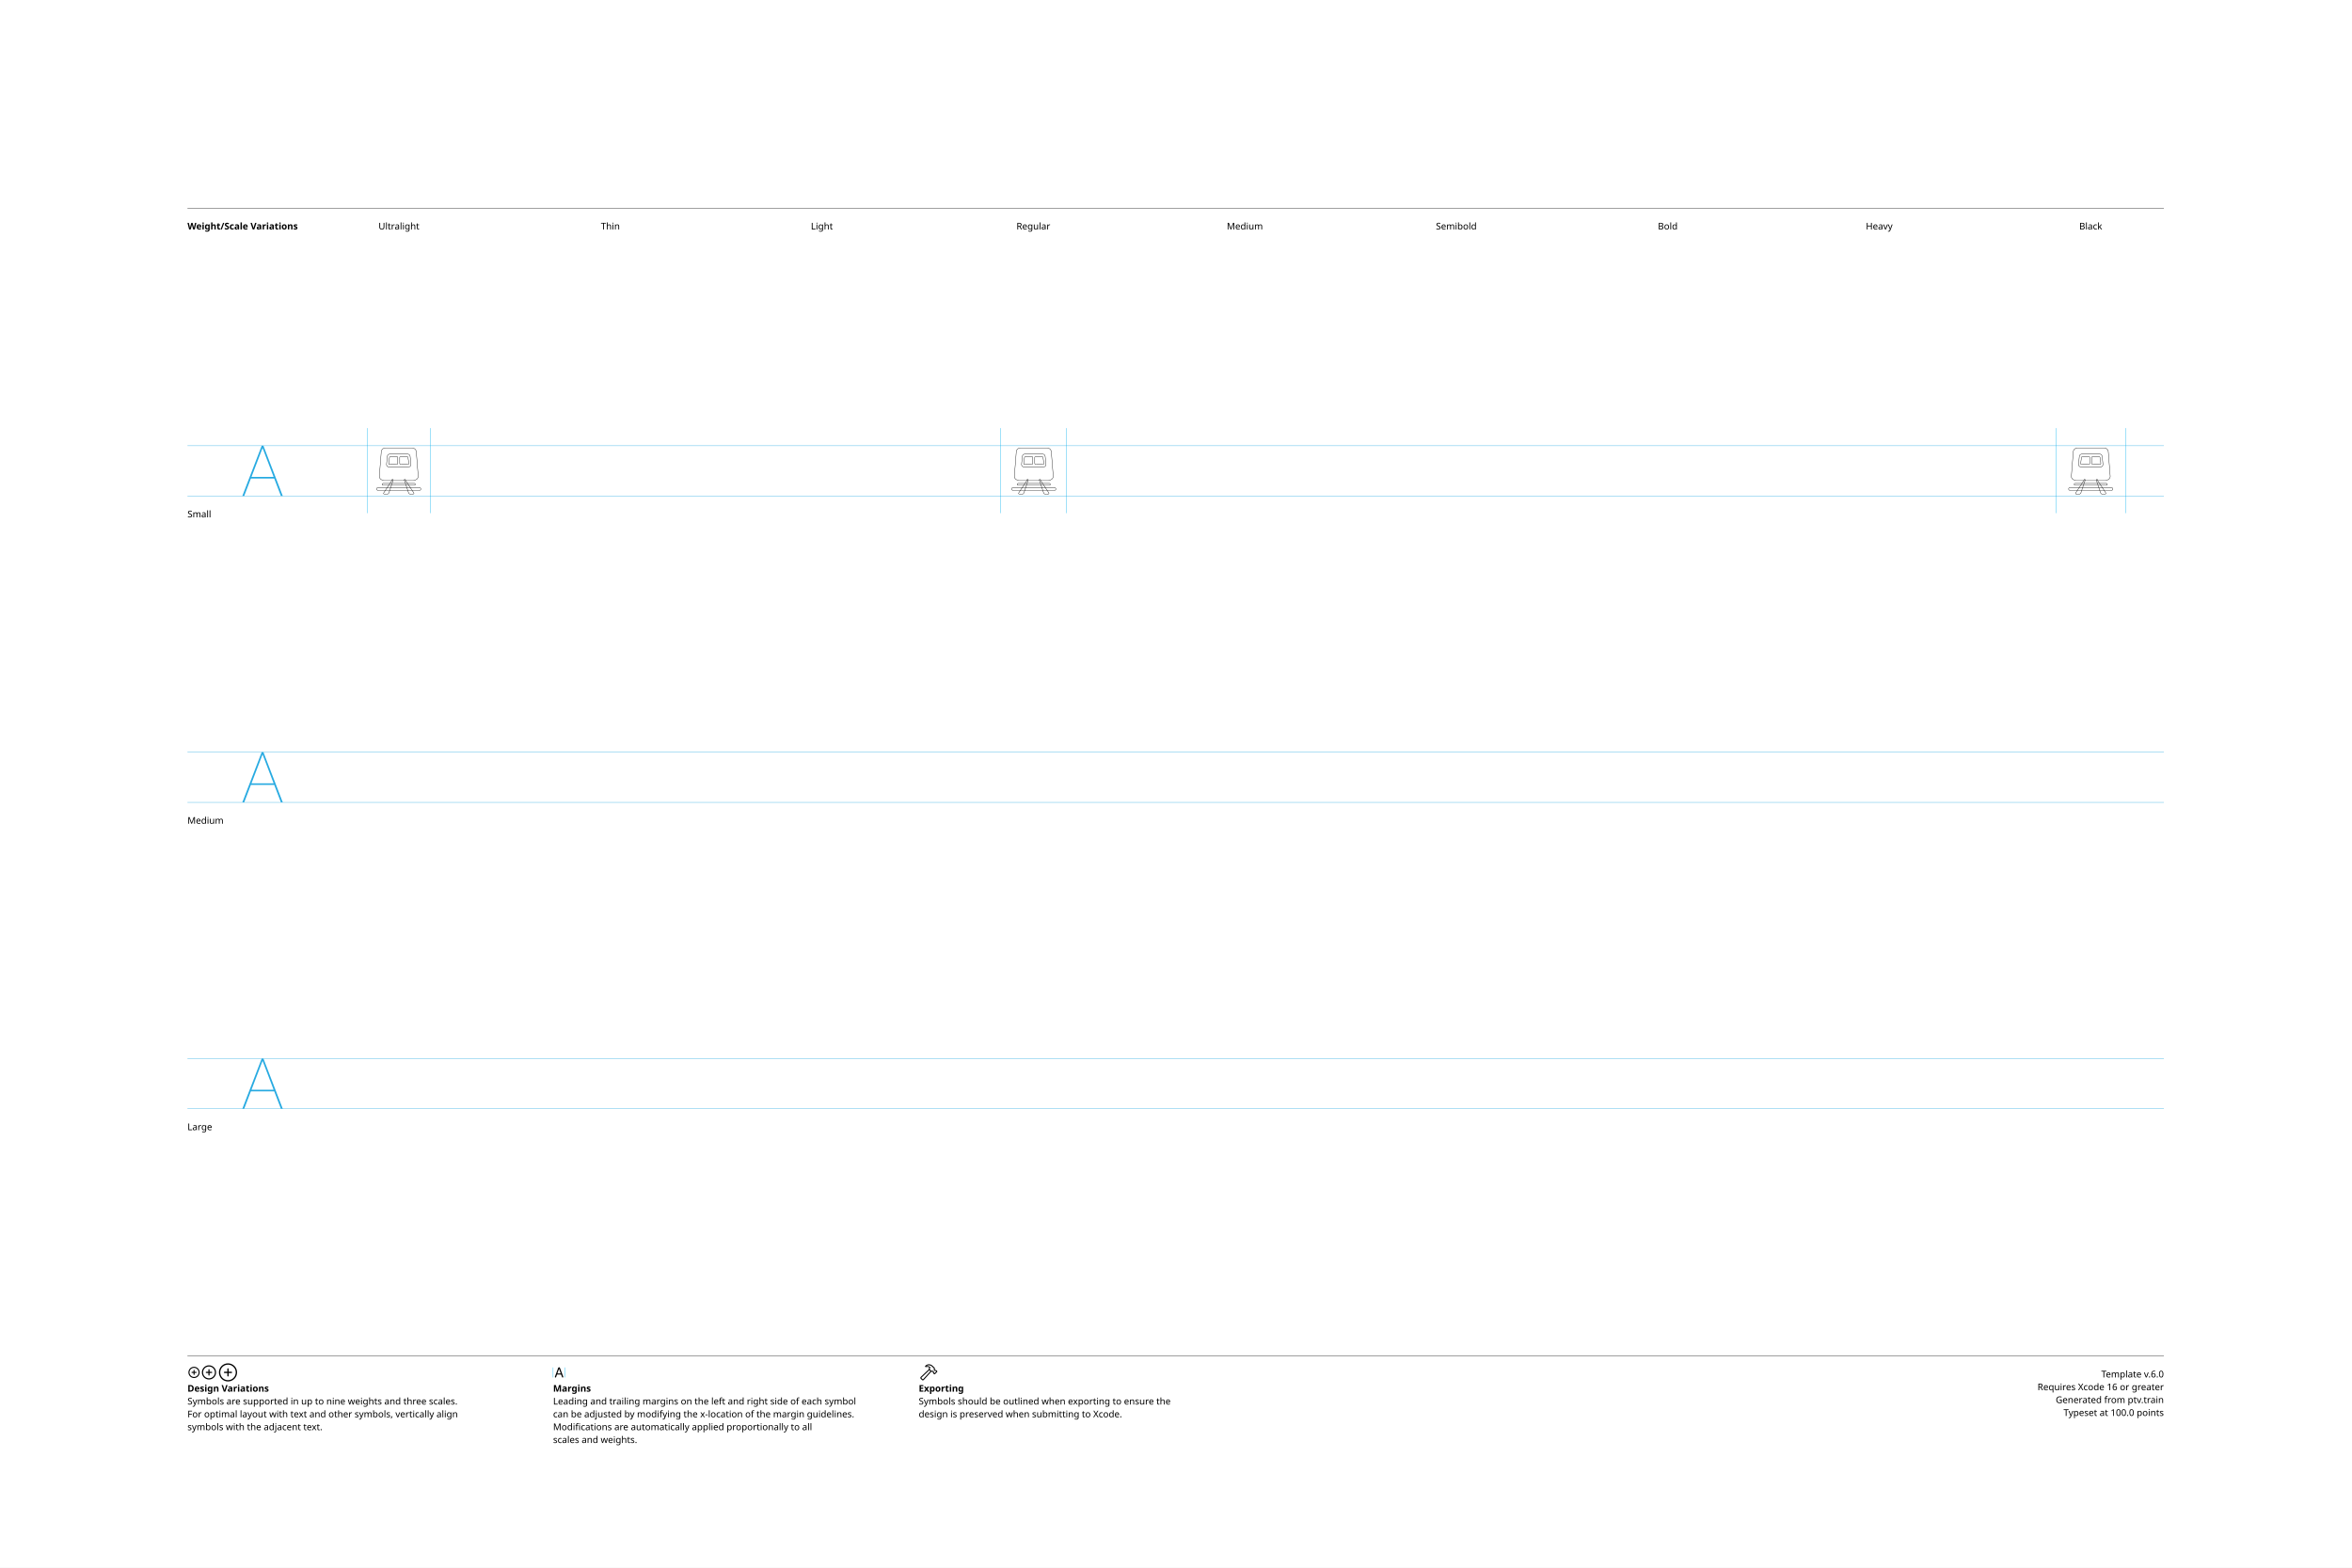
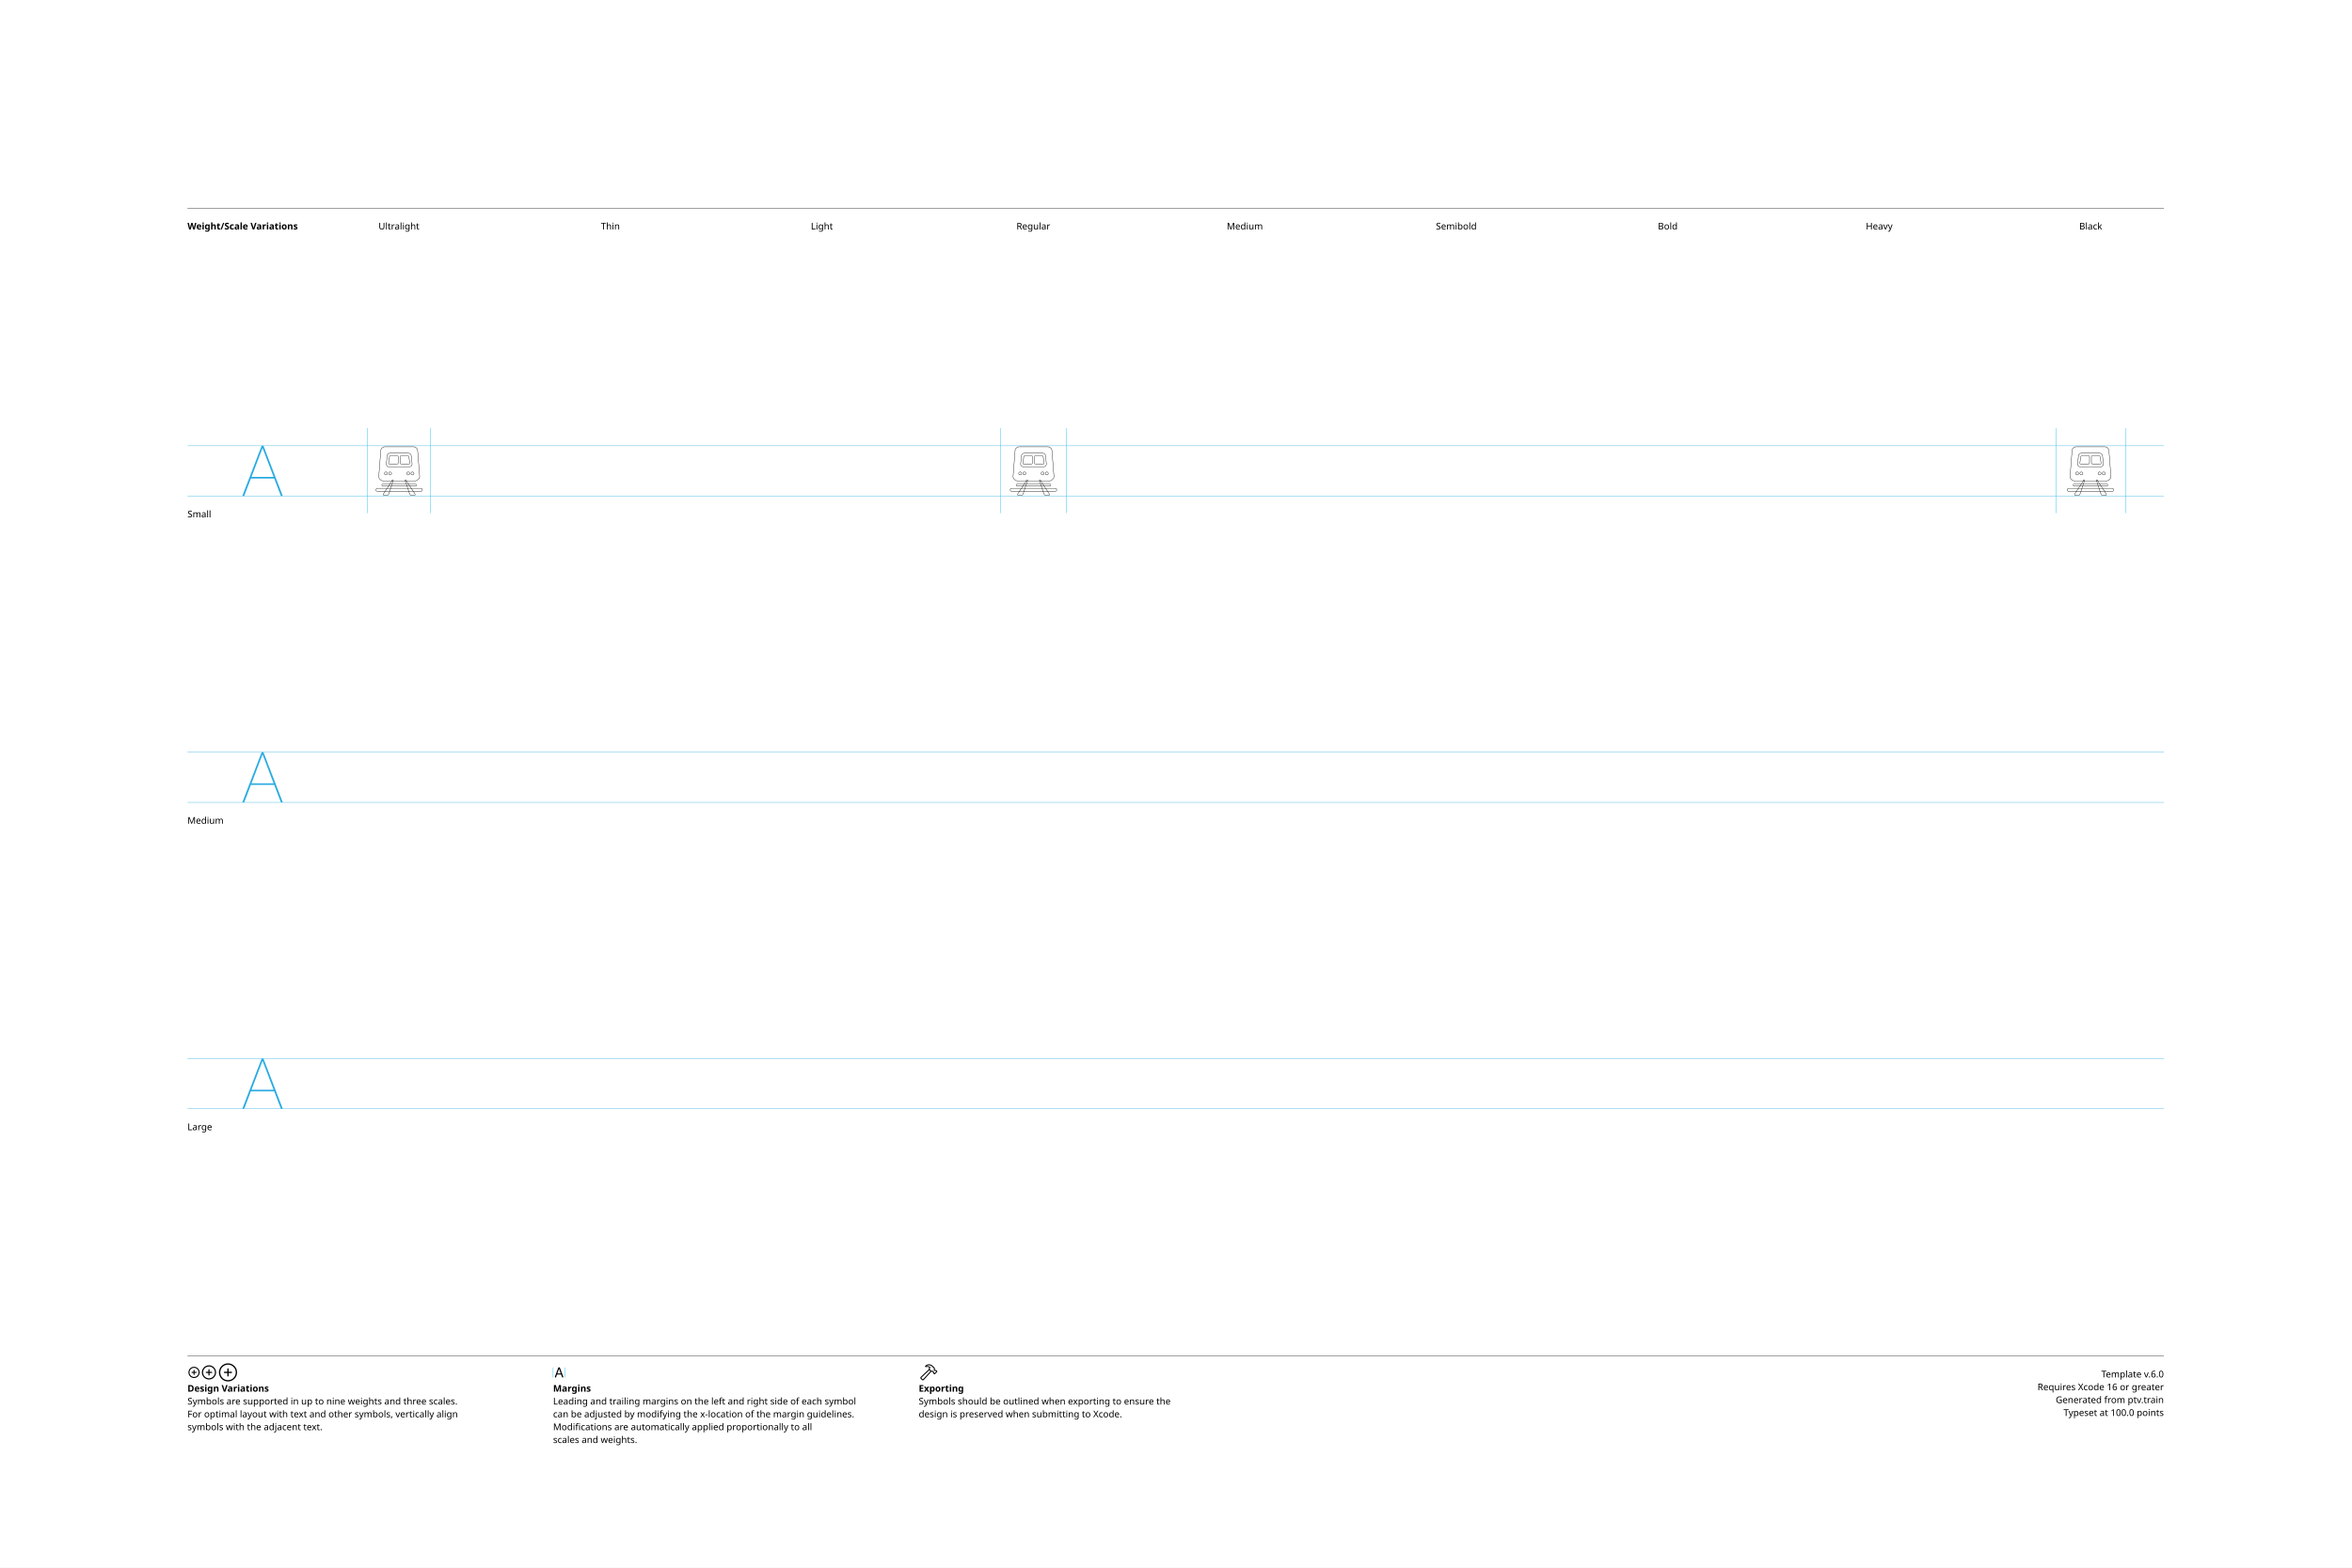
<svg xmlns="http://www.w3.org/2000/svg" version="1.1" viewBox="0 0 3300 2200">
-   <style>.monochrome-2 {-sfsymbols-motion-group:3;-sfsymbols-layer-tags:-3b391d3f0b258e59}
- .monochrome-3 {opacity:0.0;-sfsymbols-clear-behind:true;-sfsymbols-motion-group:2;-sfsymbols-layer-tags:-3b391d3f0b258e59}
- .monochrome-4 {opacity:0.0;-sfsymbols-clear-behind:true;-sfsymbols-motion-group:1;-sfsymbols-layer-tags:-3b391d3f0b258e59}
- .monochrome-5 {-sfsymbols-motion-group:0;-sfsymbols-layer-tags:-3b391d3f0b258e59}
+   <style>.monochrome-0 {-sfsymbols-motion-group:5;-sfsymbols-layer-tags:64f743e109249b98}
+ .monochrome-1 {-sfsymbols-motion-group:4;-sfsymbols-layer-tags:64f743e109249b98}
+ .monochrome-2 {-sfsymbols-motion-group:3;-sfsymbols-layer-tags:64f743e109249b98}
+ .monochrome-3 {opacity:0.0;-sfsymbols-clear-behind:true;-sfsymbols-motion-group:2;-sfsymbols-layer-tags:64f743e109249b98}
+ .monochrome-4 {opacity:0.0;-sfsymbols-clear-behind:true;-sfsymbols-motion-group:1;-sfsymbols-layer-tags:64f743e109249b98}
+ .monochrome-5 {-sfsymbols-motion-group:0;-sfsymbols-layer-tags:64f743e109249b98}

- .multicolor-2:custom {fill:#0172CE;-sfsymbols-clear-behind:true;-sfsymbols-motion-group:3;-sfsymbols-layer-tags:-3b391d3f0b258e59}
- .multicolor-3:systemYellowColor {-sfsymbols-motion-group:2;-sfsymbols-layer-tags:-3b391d3f0b258e59}
- .multicolor-4:tintColor {opacity:0.0;-sfsymbols-clear-behind:true;-sfsymbols-motion-group:1;-sfsymbols-layer-tags:-3b391d3f0b258e59}
- .multicolor-5:custom {fill:#C9FFF8;-sfsymbols-motion-group:0;-sfsymbols-layer-tags:-3b391d3f0b258e59}
+ .multicolor-0:systemBrownColor {-sfsymbols-clear-behind:true;-sfsymbols-motion-group:5;-sfsymbols-layer-tags:64f743e109249b98}
+ .multicolor-1:systemGrayColor {-sfsymbols-clear-behind:true;-sfsymbols-motion-group:4;-sfsymbols-layer-tags:64f743e109249b98}
+ .multicolor-2:custom {fill:#0172CE;-sfsymbols-clear-behind:true;-sfsymbols-motion-group:3;-sfsymbols-layer-tags:64f743e109249b98}
+ .multicolor-3:systemYellowColor {-sfsymbols-motion-group:2;-sfsymbols-layer-tags:64f743e109249b98}
+ .multicolor-4:tintColor {opacity:0.0;-sfsymbols-clear-behind:true;-sfsymbols-motion-group:1;-sfsymbols-layer-tags:64f743e109249b98}
+ .multicolor-5:systemMintColor {-sfsymbols-motion-group:0;-sfsymbols-layer-tags:64f743e109249b98}

- .hierarchical-2:secondary {-sfsymbols-clear-behind:true;-sfsymbols-motion-group:3;-sfsymbols-layer-tags:-3b391d3f0b258e59}
- .hierarchical-3:primary {-sfsymbols-motion-group:2;-sfsymbols-layer-tags:-3b391d3f0b258e59}
- .hierarchical-4:primary {opacity:0.0;-sfsymbols-clear-behind:true;-sfsymbols-motion-group:1;-sfsymbols-layer-tags:-3b391d3f0b258e59}
- .hierarchical-5:primary {-sfsymbols-motion-group:0;-sfsymbols-layer-tags:-3b391d3f0b258e59}
+ .hierarchical-0:tertiary {-sfsymbols-clear-behind:true;-sfsymbols-motion-group:5;-sfsymbols-layer-tags:64f743e109249b98}
+ .hierarchical-1:secondary {-sfsymbols-clear-behind:true;-sfsymbols-motion-group:4;-sfsymbols-layer-tags:64f743e109249b98}
+ .hierarchical-2:tertiary {-sfsymbols-clear-behind:true;-sfsymbols-motion-group:3;-sfsymbols-layer-tags:64f743e109249b98}
+ .hierarchical-3:primary {-sfsymbols-motion-group:2;-sfsymbols-layer-tags:64f743e109249b98}
+ .hierarchical-4:tertiary {-sfsymbols-motion-group:1;-sfsymbols-layer-tags:64f743e109249b98}
+ .hierarchical-5:primary {-sfsymbols-motion-group:0;-sfsymbols-layer-tags:64f743e109249b98}

.SFSymbolsPreviewWireframe {fill:none;opacity:1.0;stroke:black;stroke-width:0.5}
</style>
  <g id="Notes">
    <rect height="2200" id="artboard" style="fill:white;opacity:1" width="3300" x="0" y="0" />
    <line style="fill:none;stroke:black;opacity:1;stroke-width:0.5;" x1="263" x2="3036" y1="292" y2="292" />
    <text style="stroke:none;fill:black;font-family:sans-serif;font-size:13;font-weight:bold;" transform="matrix(1 0 0 1 263 322)">Weight/Scale Variations</text>
    <text style="stroke:none;fill:black;font-family:sans-serif;font-size:13;text-anchor:middle;" transform="matrix(1 0 0 1 559.711 322)">Ultralight</text>
    <text style="stroke:none;fill:black;font-family:sans-serif;font-size:13;text-anchor:middle;" transform="matrix(1 0 0 1 856.422 322)">Thin</text>
    <text style="stroke:none;fill:black;font-family:sans-serif;font-size:13;text-anchor:middle;" transform="matrix(1 0 0 1 1153.13 322)">Light</text>
    <text style="stroke:none;fill:black;font-family:sans-serif;font-size:13;text-anchor:middle;" transform="matrix(1 0 0 1 1449.84 322)">Regular</text>
    <text style="stroke:none;fill:black;font-family:sans-serif;font-size:13;text-anchor:middle;" transform="matrix(1 0 0 1 1746.56 322)">Medium</text>
    <text style="stroke:none;fill:black;font-family:sans-serif;font-size:13;text-anchor:middle;" transform="matrix(1 0 0 1 2043.27 322)">Semibold</text>
    <text style="stroke:none;fill:black;font-family:sans-serif;font-size:13;text-anchor:middle;" transform="matrix(1 0 0 1 2339.98 322)">Bold</text>
    <text style="stroke:none;fill:black;font-family:sans-serif;font-size:13;text-anchor:middle;" transform="matrix(1 0 0 1 2636.69 322)">Heavy</text>
    <text style="stroke:none;fill:black;font-family:sans-serif;font-size:13;text-anchor:middle;" transform="matrix(1 0 0 1 2933.4 322)">Black</text>
    <line style="fill:none;stroke:black;opacity:1;stroke-width:0.5;" x1="263" x2="3036" y1="1903" y2="1903" />
    <g transform="matrix(0.2 0 0 0.2 263 1933)">
      <path d="m46.24 4.15c21.777 0 39.453-17.627 39.453-39.404s-17.676-39.404-39.453-39.404c-21.729 0-39.404 17.627-39.404 39.404s17.676 39.404 39.404 39.404Zm0-7.422c-17.676 0-31.934-14.307-31.934-31.982s14.258-31.982 31.934-31.982 31.982 14.307 31.982 31.982-14.307 31.982-31.982 31.982Zm-17.969-31.982c0 2.148 1.514 3.613 3.76 3.613h10.498v10.596c0 2.197 1.465 3.711 3.613 3.711 2.246 0 3.711-1.514 3.711-3.711v-10.596h10.596c2.197 0 3.711-1.465 3.711-3.613 0-2.197-1.514-3.711-3.711-3.711h-10.596v-10.547c0-2.246-1.465-3.76-3.711-3.76-2.148 0-3.613 1.514-3.613 3.76v10.547h-10.498c-2.246 0-3.76 1.514-3.76 3.711Z" />
    </g>
    <g transform="matrix(0.2 0 0 0.2 281.506 1933)">
      <path d="m58.545 14.551c27.49 0 49.805-22.314 49.805-49.805s-22.314-49.805-49.805-49.805-49.805 22.314-49.805 49.805 22.314 49.805 49.805 49.805Zm0-8.301c-22.949 0-41.504-18.555-41.504-41.504s18.555-41.504 41.504-41.504 41.504 18.555 41.504 41.504-18.555 41.504-41.504 41.504Zm-22.656-41.504c0 2.393 1.66 4.004 4.15 4.004h14.355v14.404c0 2.441 1.66 4.15 4.053 4.15 2.441 0 4.15-1.66 4.15-4.15v-14.404h14.404c2.441 0 4.15-1.611 4.15-4.004 0-2.441-1.709-4.15-4.15-4.15h-14.404v-14.355c0-2.49-1.709-4.199-4.15-4.199-2.393 0-4.053 1.709-4.053 4.199v14.355h-14.355c-2.49 0-4.15 1.709-4.15 4.15Z" />
    </g>
    <g transform="matrix(0.2 0 0 0.2 304.924 1933)">
      <path d="m74.853 28.32c35.107 0 63.623-28.467 63.623-63.574s-28.516-63.623-63.623-63.623-63.574 28.516-63.574 63.623 28.467 63.574 63.574 63.574Zm0-9.082c-30.127 0-54.492-24.365-54.492-54.492s24.365-54.492 54.492-54.492 54.492 24.365 54.492 54.492-24.365 54.492-54.492 54.492Zm-28.857-54.492c0 2.588 1.855 4.395 4.59 4.395h19.727v19.775c0 2.686 1.855 4.59 4.443 4.59 2.686 0 4.541-1.855 4.541-4.59v-19.775h19.775c2.686 0 4.59-1.807 4.59-4.395 0-2.734-1.855-4.59-4.59-4.59h-19.775v-19.727c0-2.734-1.855-4.639-4.541-4.639-2.588 0-4.443 1.904-4.443 4.639v19.727h-19.727c-2.734 0-4.59 1.855-4.59 4.59Z" />
    </g>
    <text style="stroke:none;fill:black;font-family:sans-serif;font-size:13;font-weight:bold;" transform="matrix(1 0 0 1 263 1953)">Design Variations</text>
    <text style="stroke:none;fill:black;font-family:sans-serif;font-size:13;" transform="matrix(1 0 0 1 263 1971)">Symbols are supported in up to nine weights and three scales.</text>
    <text style="stroke:none;fill:black;font-family:sans-serif;font-size:13;" transform="matrix(1 0 0 1 263 1989)">For optimal layout with text and other symbols, vertically align</text>
    <text style="stroke:none;fill:black;font-family:sans-serif;font-size:13;" transform="matrix(1 0 0 1 263 2007)">symbols with the adjacent text.</text>
    <line style="fill:none;stroke:#00AEEF;stroke-width:0.5;opacity:1.0;" x1="776" x2="776" y1="1919" y2="1933" />
    <g transform="matrix(0.2 0 0 0.2 776 1933)">
      <path d="m16.553 0.781c2.588 0 3.857-0.977 4.785-3.711l6.299-17.236h28.809l6.299 17.236c0.928 2.734 2.197 3.711 4.736 3.711 2.588 0 4.248-1.562 4.248-4.004 0-0.83-0.146-1.611-0.537-2.637l-22.9-60.986c-1.123-2.979-3.125-4.492-6.25-4.492-3.027 0-5.078 1.465-6.152 4.443l-22.9 61.084c-0.391 1.025-0.537 1.807-0.537 2.637 0 2.441 1.562 3.955 4.102 3.955Zm13.477-28.369 11.865-32.861h0.244l11.865 32.861Z" />
    </g>
    <line style="fill:none;stroke:#00AEEF;stroke-width:0.5;opacity:1.0;" x1="792.836" x2="792.836" y1="1919" y2="1933" />
    <text style="stroke:none;fill:black;font-family:sans-serif;font-size:13;font-weight:bold;" transform="matrix(1 0 0 1 776 1953)">Margins</text>
    <text style="stroke:none;fill:black;font-family:sans-serif;font-size:13;" transform="matrix(1 0 0 1 776 1971)">Leading and trailing margins on the left and right side of each symbol</text>
    <text style="stroke:none;fill:black;font-family:sans-serif;font-size:13;" transform="matrix(1 0 0 1 776 1989)">can be adjusted by modifying the x-location of the margin guidelines.</text>
    <text style="stroke:none;fill:black;font-family:sans-serif;font-size:13;" transform="matrix(1 0 0 1 776 2007)">Modifications are automatically applied proportionally to all</text>
    <text style="stroke:none;fill:black;font-family:sans-serif;font-size:13;" transform="matrix(1 0 0 1 776 2025)">scales and weights.</text>
    <g transform="matrix(0.2 0 0 0.2 1289 1933)">
      <path d="m14.209 9.326 8.496 8.545c4.297 4.346 9.229 4.053 13.867-1.074l53.467-58.935-4.834-4.883-53.076 58.398c-1.758 2.002-3.418 2.49-5.762 0.146l-5.859-5.811c-2.344-2.295-1.807-4.004 0.195-5.811l57.373-54.004-4.883-4.834-57.959 54.443c-4.932 4.59-5.322 9.473-1.025 13.818Zm32.08-90.967c-2.1 2.051-2.246 4.932-1.074 6.885 1.172 1.807 3.467 2.979 6.689 2.148 7.324-1.709 14.941-2.002 22.07 2.686l-2.93 7.275c-1.709 4.15-0.83 7.08 1.855 9.814l11.475 11.572c2.441 2.441 4.492 2.539 7.324 2.051l5.322-0.977 3.32 3.369-0.195 2.783c-0.195 2.49 0.439 4.395 2.881 6.787l3.809 3.711c2.393 2.393 5.469 2.539 7.812 0.195l14.551-14.6c2.344-2.344 2.246-5.322-0.146-7.715l-3.857-3.809c-2.393-2.393-4.248-3.174-6.641-2.979l-2.881 0.244-3.223-3.174 1.221-5.615c0.635-2.832-0.146-5.029-3.076-7.959l-10.986-10.938c-16.699-16.602-38.867-16.211-53.32-1.758Zm7.471 1.855c12.158-8.887 28.613-7.373 39.746 3.76l12.158 12.06c1.172 1.172 1.367 2.1 1.025 3.809l-1.611 7.422 7.52 7.422 4.932-0.293c1.27-0.049 1.66 0.049 2.637 1.025l2.881 2.881-12.207 12.207-2.881-2.881c-0.977-0.977-1.123-1.367-1.074-2.686l0.342-4.883-7.471-7.422-7.617 1.27c-1.611 0.342-2.344 0.195-3.564-0.977l-10.01-10.01c-1.27-1.172-1.416-2.002-0.635-3.857l4.395-10.449c-7.812-7.275-17.969-10.4-28.125-7.422-0.781 0.195-1.074-0.439-0.439-0.977Z" />
    </g>
    <text style="stroke:none;fill:black;font-family:sans-serif;font-size:13;font-weight:bold;" transform="matrix(1 0 0 1 1289 1953)">Exporting</text>
    <text style="stroke:none;fill:black;font-family:sans-serif;font-size:13;" transform="matrix(1 0 0 1 1289 1971)">Symbols should be outlined when exporting to ensure the</text>
    <text style="stroke:none;fill:black;font-family:sans-serif;font-size:13;" transform="matrix(1 0 0 1 1289 1989)">design is preserved when submitting to Xcode.</text>
    <text id="template-version" style="stroke:none;fill:black;font-family:sans-serif;font-size:13;text-anchor:end;" transform="matrix(1 0 0 1 3036 1933)">Template v.6.0</text>
    <text style="stroke:none;fill:black;font-family:sans-serif;font-size:13;text-anchor:end;" transform="matrix(1 0 0 1 3036 1951)">Requires Xcode 16 or greater</text>
    <text id="descriptive-name" style="stroke:none;fill:black;font-family:sans-serif;font-size:13;text-anchor:end;" transform="matrix(1 0 0 1 3036 1969)">Generated from ptv.train</text>
    <text style="stroke:none;fill:black;font-family:sans-serif;font-size:13;text-anchor:end;" transform="matrix(1 0 0 1 3036 1987)">Typeset at 100.0 points</text>
    <text style="stroke:none;fill:black;font-family:sans-serif;font-size:13;" transform="matrix(1 0 0 1 263 726)">Small</text>
    <text style="stroke:none;fill:black;font-family:sans-serif;font-size:13;" transform="matrix(1 0 0 1 263 1156)">Medium</text>
    <text style="stroke:none;fill:black;font-family:sans-serif;font-size:13;" transform="matrix(1 0 0 1 263 1586)">Large</text>
  </g>
  <g id="Guides">
    <g id="H-reference" style="fill:#27AAE1;stroke:none;" transform="matrix(1 0 0 1 339 696)">
      <path d="M0.994 0L3.638 0L29.328-67.132L30.03-67.132L30.03-70.459L28.123-70.459ZM11.688-24.48L46.981-24.48L46.231-26.729L12.438-26.729ZM55.12 0L57.764 0L30.638-70.459L29.433-70.459L29.433-67.132Z" />
    </g>
    <line id="Baseline-S" style="fill:none;stroke:#27AAE1;opacity:1;stroke-width:0.5;" x1="263" x2="3036" y1="696" y2="696" />
    <line id="Capline-S" style="fill:none;stroke:#27AAE1;opacity:1;stroke-width:0.5;" x1="263" x2="3036" y1="625.541" y2="625.541" />
    <g id="H-reference" style="fill:#27AAE1;stroke:none;" transform="matrix(1 0 0 1 339 1126)">
      <path d="M0.994 0L3.638 0L29.328-67.132L30.03-67.132L30.03-70.459L28.123-70.459ZM11.688-24.48L46.981-24.48L46.231-26.729L12.438-26.729ZM55.12 0L57.764 0L30.638-70.459L29.433-70.459L29.433-67.132Z" />
    </g>
    <line id="Baseline-M" style="fill:none;stroke:#27AAE1;opacity:1;stroke-width:0.5;" x1="263" x2="3036" y1="1126" y2="1126" />
    <line id="Capline-M" style="fill:none;stroke:#27AAE1;opacity:1;stroke-width:0.5;" x1="263" x2="3036" y1="1055.54" y2="1055.54" />
    <g id="H-reference" style="fill:#27AAE1;stroke:none;" transform="matrix(1 0 0 1 339 1556)">
      <path d="M0.994 0L3.638 0L29.328-67.132L30.03-67.132L30.03-70.459L28.123-70.459ZM11.688-24.48L46.981-24.48L46.231-26.729L12.438-26.729ZM55.12 0L57.764 0L30.638-70.459L29.433-70.459L29.433-67.132Z" />
    </g>
    <line id="Baseline-L" style="fill:none;stroke:#27AAE1;opacity:1;stroke-width:0.5;" x1="263" x2="3036" y1="1556" y2="1556" />
    <line id="Capline-L" style="fill:none;stroke:#27AAE1;opacity:1;stroke-width:0.5;" x1="263" x2="3036" y1="1485.54" y2="1485.54" />
    <line id="right-margin-Black-S" style="fill:none;stroke:#00AEEF;stroke-width:0.5;opacity:1.0;" x1="2982.2" x2="2982.2" y1="600.785" y2="720.121" />
    <line id="left-margin-Black-S" style="fill:none;stroke:#00AEEF;stroke-width:0.5;opacity:1.0;" x1="2884.6" x2="2884.6" y1="600.785" y2="720.121" />
    <line id="right-margin-Regular-S" style="fill:none;stroke:#00AEEF;stroke-width:0.5;opacity:1.0;" x1="1496.09" x2="1496.09" y1="600.785" y2="720.121" />
    <line id="left-margin-Regular-S" style="fill:none;stroke:#00AEEF;stroke-width:0.5;opacity:1.0;" x1="1403.59" x2="1403.59" y1="600.785" y2="720.121" />
    <line id="right-margin-Ultralight-S" style="fill:none;stroke:#00AEEF;stroke-width:0.5;opacity:1.0;" x1="603.811" x2="603.811" y1="600.785" y2="720.121" />
    <line id="left-margin-Ultralight-S" style="fill:none;stroke:#00AEEF;stroke-width:0.5;opacity:1.0;" x1="515.611" x2="515.611" y1="600.785" y2="720.121" />
  </g>
  <g id="Symbols">
    <g id="Black-S" transform="matrix(1 0 0 1 2884.6 696)">
-       <path class="monochrome-2 multicolor-2:custom hierarchical-2:secondary SFSymbolsPreviewWireframe" d="M69.3-21.6L28.5-21.6C25.4-21.6 21.6-24.1 21.6-27.3L24.3-61.6C24.3-64.7 26.8-67.3 30-67.3L67.8-67.3C70.9-67.3 73.5-64.8 73.5-61.6L76.2-27.3C76.1-24.2 72.4-21.6 69.3-21.6Z" />
-       <path class="monochrome-3 multicolor-3:systemYellowColor hierarchical-3:primary SFSymbolsPreviewWireframe" d="M62.4-40.6L35.3-40.6C33.3-40.6 31.7-42.2 31.7-44.2L32.8-55.2C32.8-57.2 34.4-58.8 36.4-58.8L61.3-58.8C63.3-58.8 64.9-57.2 64.9-55.2L66-44.2C66-42.2 64.4-40.6 62.4-40.6L62.4-40.6ZM44.3-44.2L37.6-44.2C34.5-44.2 34.6-44.2 34.8-46.4L35.7-53C36-55.2 36-55.2 38.5-55.2L44.6-55.2C47.7-55.2 47.5-55.2 47.5-53L47.5-46.4C47.5-44.2 47.1-44.2 44.3-44.2ZM53.4-44.2L60.1-44.2C63.2-44.2 63.1-44.2 62.9-46.4L62-53C61.7-55.2 61.7-55.2 59.2-55.2L53.1-55.2C50-55.2 50.2-55.2 50.2-53L50.2-46.4C50.2-44.2 50.6-44.2 53.4-44.2ZM70.8-15L26.9-15C26.2-15 25.6-15.6 25.6-16.3C25.6-17 26.2-17.6 26.9-17.6L70.8-17.6C71.5-17.6 72.1-17 72.1-16.3C72.1-15.6 71.5-15 70.8-15L70.8-15Z" />
-       <path class="monochrome-4 multicolor-4:tintColor hierarchical-4:primary SFSymbolsPreviewWireframe" d="M77.9-7.8L19.8-7.8C18.7-7.8 17.8-8.7 17.8-9.8C17.8-10.9 18.7-11.8 19.8-11.8L77.8-11.8C78.9-11.8 79.8-10.9 79.8-9.8C80-8.8 79-7.8 77.9-7.8Z" />
-       <path class="monochrome-5 multicolor-5:custom hierarchical-5:primary SFSymbolsPreviewWireframe" d="M28.5-5.5C29.3-6.8 39.2-21.6 39.2-21.6C39.7-22.6 38.8-23.4 40.5-23.3C41.6-23.3 40.8-21.6 40.8-21.6L35.2-4.8C34.3-2.6 33.9-2.6 30.7-2.6C27.5-2.6 26.6-2.7 28.5-5.5ZM69.2-5.5C68.4-6.8 58.5-21.6 58.5-21.6C58-22.6 58.9-23.4 57.2-23.3C56.1-23.3 56.9-21.6 56.9-21.6L62.5-4.8C63.4-2.6 63.8-2.6 67-2.6C70.3-2.7 71.1-2.7 69.2-5.5L69.2-5.5Z" />
+       <path class="monochrome-0 multicolor-0:systemBrownColor hierarchical-0:tertiary SFSymbolsPreviewWireframe" d="M71.6-14L25.4-14C24.7-14 24.1-14.7 24.1-15.3C24.1-16 24.8-16.6 25.4-16.6L71.5-16.6C72.2-16.6 72.8-15.9 72.8-15.3C72.9-14.7 72.3-14 71.6-14ZM79-6.5L17.9-6.5C16.7-6.5 15.8-7.5 15.8-8.6C15.8-9.7 16.8-10.7 17.9-10.7L78.9-10.7C80.1-10.7 81-9.7 81-8.6C81.2-7.5 80.1-6.5 79-6.5L79-6.5Z" />
+       <path class="monochrome-1 multicolor-1:systemGrayColor hierarchical-1:secondary SFSymbolsPreviewWireframe" d="M27.1-4C28-5.4 38.3-20.9 38.3-20.9C38.8-21.9 37.9-22.8 39.6-22.7C40.8-22.7 39.9-20.9 39.9-20.9L34-3.2C33.2-0.9 32.7-0.9 29.3-0.9C25.8-1.1 25.1-1.1 27.1-4ZM69.9-4C69.1-5.4 58.7-20.9 58.7-20.9C58.2-21.9 59.1-22.8 57.4-22.7C56.2-22.7 57.1-20.9 57.1-20.9L63-3.2C64-0.9 64.3-0.9 67.7-0.9C71.1-0.9 71.9-1.1 69.9-4Z" />
+       <path class="monochrome-2 multicolor-2:custom hierarchical-2:tertiary SFSymbolsPreviewWireframe" d="M69.9-21L27-21C23.7-21 19.8-23.7 19.8-27L22.6-63.1C22.6-66.4 25.3-69.1 28.6-69.1L68.4-69.1C71.7-69.1 74.4-66.4 74.4-63.1L77.2-27C77.1-23.7 73.2-21 69.9-21Z" />
+       <path class="monochrome-3 multicolor-3:systemYellowColor hierarchical-3:primary SFSymbolsPreviewWireframe" d="M31.9-31.6C31.9-30.5 30.9-29.5 29.8-29.5C28.7-29.5 27.7-30.5 27.7-31.6C27.7-32.7 28.7-33.7 29.8-33.7C30.9-33.7 31.9-32.7 31.9-31.6ZM37.8-31.6C37.8-30.5 36.8-29.5 35.7-29.5C34.6-29.5 33.6-30.5 33.6-31.6C33.6-32.7 34.6-33.7 35.7-33.7C36.8-33.7 37.8-32.7 37.8-31.6ZM69.2-31.6C69.2-30.5 68.2-29.5 67.1-29.5C66-29.5 65-30.5 65-31.6C65-32.7 66-33.7 67.1-33.7C68.2-33.7 69.2-32.7 69.2-31.6ZM63.3-31.6C63.3-30.5 62.3-29.5 61.2-29.5C60.1-29.5 59.1-30.5 59.1-31.6C59.1-32.7 60.1-33.7 61.2-33.7C62.3-33.7 63.3-32.7 63.3-31.6Z" />
+       <path class="monochrome-4 multicolor-4:tintColor hierarchical-4:tertiary SFSymbolsPreviewWireframe" d="M62.7-40.9L34.2-40.9C32.1-40.9 30.4-42.6 30.4-44.7L31.6-56.2C31.6-58.3 33.3-60 35.4-60L61.6-60C63.7-60 65.4-58.3 65.4-56.2L66.6-44.7C66.5-42.6 64.8-40.9 62.7-40.9Z" />
+       <path class="monochrome-5 multicolor-5:systemMintColor hierarchical-5:primary SFSymbolsPreviewWireframe" d="M43.7-44.8L36.7-44.8C33.4-44.8 33.5-44.8 33.7-47.1L34.7-54C35-56.3 35-56.3 37.7-56.3L44.1-56.3C47.4-56.3 47.1-56.3 47.1-54L47.1-47.1C47-44.8 46.6-44.8 43.7-44.8ZM53.2-44.8L60.2-44.8C63.5-44.8 63.4-44.8 63.2-47.1L62.2-54C61.9-56.3 61.9-56.3 59.2-56.3L52.8-56.3C49.5-56.3 49.8-56.3 49.8-54L49.8-47.1C49.9-44.8 50.3-44.8 53.2-44.8Z" />
    </g>
    <g id="Regular-S" transform="matrix(1 0 0 1 1403.59 696)">
-       <path class="monochrome-2 multicolor-2:custom hierarchical-2:secondary SFSymbolsPreviewWireframe" d="M67.3-21.6L26.5-21.6C23.4-21.6 19.6-24.1 19.6-27.3L22.3-61.6C22.3-64.7 24.8-67.3 28-67.3L65.8-67.3C68.9-67.3 71.5-64.8 71.5-61.6L74.2-27.3C74.1-24.2 70.4-21.6 67.3-21.6Z" />
-       <path class="monochrome-3 multicolor-3:systemYellowColor hierarchical-3:primary SFSymbolsPreviewWireframe" d="M60.4-40.6L33.3-40.6C31.3-40.6 29.7-42.2 29.7-44.2L30.8-55.2C30.8-57.2 32.4-58.8 34.4-58.8L59.3-58.8C61.3-58.8 62.9-57.2 62.9-55.2L64-44.2C64-42.2 62.4-40.6 60.4-40.6L60.4-40.6ZM42.3-44.2L35.6-44.2C32.5-44.2 32.6-44.2 32.8-46.4L33.7-53C34-55.2 34-55.2 36.5-55.2L42.6-55.2C45.7-55.2 45.5-55.2 45.5-53L45.5-46.4C45.5-44.2 45.1-44.2 42.3-44.2ZM51.4-44.2L58.1-44.2C61.2-44.2 61.1-44.2 60.9-46.4L60-53C59.7-55.2 59.7-55.2 57.2-55.2L51.1-55.2C48-55.2 48.2-55.2 48.2-53L48.2-46.4C48.2-44.2 48.6-44.2 51.4-44.2ZM68.8-15L24.9-15C24.2-15 23.6-15.6 23.6-16.3C23.6-17 24.2-17.6 24.9-17.6L68.8-17.6C69.5-17.6 70.1-17 70.1-16.3C70.1-15.6 69.5-15 68.8-15L68.8-15Z" />
-       <path class="monochrome-4 multicolor-4:tintColor hierarchical-4:primary SFSymbolsPreviewWireframe" d="M75.9-7.8L17.8-7.8C16.7-7.8 15.8-8.7 15.8-9.8C15.8-10.9 16.7-11.8 17.8-11.8L75.8-11.8C76.9-11.8 77.8-10.9 77.8-9.8C78-8.8 77-7.8 75.9-7.8Z" />
-       <path class="monochrome-5 multicolor-5:custom hierarchical-5:primary SFSymbolsPreviewWireframe" d="M26.5-5.5C27.3-6.8 37.2-21.6 37.2-21.6C37.7-22.6 36.8-23.4 38.5-23.3C39.6-23.3 38.8-21.6 38.8-21.6L33.2-4.8C32.3-2.6 31.9-2.6 28.7-2.6C25.3-2.7 24.6-2.7 26.5-5.5ZM67.2-5.5C66.4-6.8 56.5-21.6 56.5-21.6C56-22.6 56.9-23.4 55.2-23.3C54.1-23.3 54.9-21.6 54.9-21.6L60.5-4.8C61.4-2.6 61.8-2.6 65-2.6C68.2-2.6 69.1-2.7 67.2-5.5L67.2-5.5Z" />
+       <path class="monochrome-0 multicolor-0:systemBrownColor hierarchical-0:tertiary SFSymbolsPreviewWireframe" d="M69.6-14L23.4-14C22.7-14 22.1-14.7 22.1-15.3C22.1-16 22.8-16.6 23.4-16.6L69.5-16.6C70.2-16.6 70.8-15.9 70.8-15.3C70.9-14.7 70.3-14 69.6-14ZM77-6.5L15.9-6.5C14.7-6.5 13.8-7.5 13.8-8.6C13.8-9.7 14.8-10.7 15.9-10.7L76.9-10.7C78.1-10.7 79-9.7 79-8.6C79.2-7.5 78.1-6.5 77-6.5L77-6.5Z" />
+       <path class="monochrome-1 multicolor-1:systemGrayColor hierarchical-1:secondary SFSymbolsPreviewWireframe" d="M25.1-4C26-5.4 36.3-20.9 36.3-20.9C36.8-21.9 35.9-22.8 37.6-22.7C38.8-22.7 37.9-20.9 37.9-20.9L32-3.2C31.2-0.9 30.7-0.9 27.3-0.9C23.8-1.1 23.1-1.1 25.1-4ZM67.9-4C67.1-5.4 56.7-20.9 56.7-20.9C56.2-21.9 57.1-22.8 55.4-22.7C54.2-22.7 55.1-20.9 55.1-20.9L61-3.2C62-0.9 62.3-0.9 65.7-0.9C69.1-0.9 69.9-1.1 67.9-4Z" />
+       <path class="monochrome-2 multicolor-2:custom hierarchical-2:tertiary SFSymbolsPreviewWireframe" d="M67.9-21L25-21C21.7-21 17.8-23.7 17.8-27L20.6-63.1C20.6-66.4 23.3-69.1 26.6-69.1L66.4-69.1C69.7-69.1 72.4-66.4 72.4-63.1L75.2-27C75.1-23.7 71.2-21 67.9-21Z" />
+       <path class="monochrome-3 multicolor-3:systemYellowColor hierarchical-3:primary SFSymbolsPreviewWireframe" d="M29.9-31.6C29.9-30.5 28.9-29.5 27.8-29.5C26.7-29.5 25.7-30.5 25.7-31.6C25.7-32.7 26.7-33.7 27.8-33.7C28.9-33.7 29.9-32.7 29.9-31.6ZM35.8-31.6C35.8-30.5 34.8-29.5 33.7-29.5C32.6-29.5 31.6-30.5 31.6-31.6C31.6-32.7 32.6-33.7 33.7-33.7C34.8-33.7 35.8-32.7 35.8-31.6ZM67.2-31.6C67.2-30.5 66.2-29.5 65.1-29.5C64-29.5 63-30.5 63-31.6C63-32.7 64-33.7 65.1-33.7C66.2-33.7 67.2-32.7 67.2-31.6ZM61.3-31.6C61.3-30.5 60.3-29.5 59.2-29.5C58.1-29.5 57.1-30.5 57.1-31.6C57.1-32.7 58.1-33.7 59.2-33.7C60.3-33.7 61.3-32.7 61.3-31.6Z" />
+       <path class="monochrome-4 multicolor-4:tintColor hierarchical-4:tertiary SFSymbolsPreviewWireframe" d="M60.7-40.9L32.2-40.9C30.1-40.9 28.4-42.6 28.4-44.7L29.6-56.2C29.6-58.3 31.3-60 33.4-60L59.6-60C61.7-60 63.4-58.3 63.4-56.2L64.6-44.7C64.5-42.6 62.8-40.9 60.7-40.9Z" />
+       <path class="monochrome-5 multicolor-5:systemMintColor hierarchical-5:primary SFSymbolsPreviewWireframe" d="M41.7-44.8L34.7-44.8C31.4-44.8 31.5-44.8 31.7-47.1L32.7-54C33-56.3 33-56.3 35.7-56.3L42.1-56.3C45.4-56.3 45.1-56.3 45.1-54L45.1-47.1C45-44.8 44.6-44.8 41.7-44.8ZM51.2-44.8L58.2-44.8C61.5-44.8 61.4-44.8 61.2-47.1L60.2-54C59.9-56.3 59.9-56.3 57.2-56.3L50.8-56.3C47.5-56.3 47.8-56.3 47.8-54L47.8-47.1C47.9-44.8 48.3-44.8 51.2-44.8Z" />
    </g>
    <g id="Ultralight-S" transform="matrix(1 0 0 1 515.611 696)">
-       <path class="monochrome-2 multicolor-2:custom hierarchical-2:secondary SFSymbolsPreviewWireframe" d="M64.3-21.6L23.5-21.6C20.4-21.6 16.6-24.1 16.6-27.3L19.3-61.6C19.3-64.7 21.8-67.3 25-67.3L62.8-67.3C65.9-67.3 68.5-64.8 68.5-61.6L71.2-27.3C71.1-24.2 67.4-21.6 64.3-21.6Z" />
-       <path class="monochrome-3 multicolor-3:systemYellowColor hierarchical-3:primary SFSymbolsPreviewWireframe" d="M57.4-40.6L30.3-40.6C28.3-40.6 26.7-42.2 26.7-44.2L27.8-55.2C27.8-57.2 29.4-58.8 31.4-58.8L56.3-58.8C58.3-58.8 59.9-57.2 59.9-55.2L61-44.2C61-42.2 59.4-40.6 57.4-40.6L57.4-40.6ZM39.3-44.2L32.6-44.2C29.5-44.2 29.6-44.2 29.8-46.4L30.7-53C31-55.2 31-55.2 33.5-55.2L39.6-55.2C42.7-55.2 42.5-55.2 42.5-53L42.5-46.4C42.5-44.2 42.1-44.2 39.3-44.2ZM48.4-44.2L55.1-44.2C58.2-44.2 58.1-44.2 57.9-46.4L57-53C56.7-55.2 56.7-55.2 54.2-55.2L48.1-55.2C45-55.2 45.2-55.2 45.2-53L45.2-46.4C45.2-44.2 45.6-44.2 48.4-44.2ZM65.8-15L21.9-15C21.2-15 20.6-15.6 20.6-16.3C20.6-17 21.2-17.6 21.9-17.6L65.8-17.6C66.5-17.6 67.1-17 67.1-16.3C67.1-15.6 66.5-15 65.8-15L65.8-15Z" />
-       <path class="monochrome-4 multicolor-4:tintColor hierarchical-4:primary SFSymbolsPreviewWireframe" d="M72.9-7.8L14.8-7.8C13.7-7.8 12.8-8.7 12.8-9.8C12.8-10.9 13.7-11.8 14.8-11.8L72.8-11.8C73.9-11.8 74.8-10.9 74.8-9.8C75-8.8 74-7.8 72.9-7.8Z" />
-       <path class="monochrome-5 multicolor-5:custom hierarchical-5:primary SFSymbolsPreviewWireframe" d="M23.5-5.5C24.3-6.8 34.2-21.6 34.2-21.6C34.7-22.6 33.8-23.4 35.5-23.3C36.6-23.3 35.8-21.6 35.8-21.6L30.2-4.8C29.3-2.6 28.9-2.6 25.7-2.6C22.3-2.7 21.6-2.7 23.5-5.5ZM64.2-5.5C63.4-6.8 53.5-21.6 53.5-21.6C53-22.6 53.9-23.4 52.2-23.3C51.1-23.3 51.9-21.6 51.9-21.6L57.5-4.8C58.4-2.6 58.8-2.6 62-2.6C65.3-2.7 66.1-2.7 64.2-5.5L64.2-5.5Z" />
+       <path class="monochrome-0 multicolor-0:systemBrownColor hierarchical-0:tertiary SFSymbolsPreviewWireframe" d="M67.6-14L21.4-14C20.7-14 20.1-14.7 20.1-15.3C20.1-16 20.8-16.6 21.4-16.6L67.5-16.6C68.2-16.6 68.8-15.9 68.8-15.3C68.9-14.7 68.3-14 67.6-14ZM75-6.5L13.9-6.5C12.7-6.5 11.8-7.5 11.8-8.6C11.8-9.7 12.8-10.7 13.9-10.7L74.9-10.7C76.1-10.7 77-9.7 77-8.6C77.2-7.5 76.1-6.5 75-6.5L75-6.5Z" />
+       <path class="monochrome-1 multicolor-1:systemGrayColor hierarchical-1:secondary SFSymbolsPreviewWireframe" d="M23.1-4C24-5.4 34.3-20.9 34.3-20.9C34.8-21.9 33.9-22.8 35.6-22.7C36.8-22.7 35.9-20.9 35.9-20.9L30-3.2C29.2-0.9 28.7-0.9 25.3-0.9C21.8-1.1 21.1-1.1 23.1-4ZM65.9-4C65.1-5.4 54.7-20.9 54.7-20.9C54.2-21.9 55.1-22.8 53.4-22.7C52.2-22.7 53.1-20.9 53.1-20.9L59-3.2C60-0.9 60.3-0.9 63.7-0.9C67-1 67.9-1.1 65.9-4Z" />
+       <path class="monochrome-2 multicolor-2:custom hierarchical-2:tertiary SFSymbolsPreviewWireframe" d="M65.9-21L23-21C19.7-21 15.8-23.7 15.8-27L18.6-63.1C18.6-66.4 21.3-69.1 24.6-69.1L64.4-69.1C67.7-69.1 70.4-66.4 70.4-63.1L73.2-27C73.1-23.7 69.2-21 65.9-21Z" />
+       <path class="monochrome-3 multicolor-3:systemYellowColor hierarchical-3:primary SFSymbolsPreviewWireframe" d="M27.9-31.6C27.9-30.5 26.9-29.5 25.8-29.5C24.7-29.5 23.7-30.5 23.7-31.6C23.7-32.7 24.7-33.7 25.8-33.7C26.9-33.7 27.9-32.7 27.9-31.6ZM33.8-31.6C33.8-30.5 32.8-29.5 31.7-29.5C30.6-29.5 29.6-30.5 29.6-31.6C29.6-32.7 30.6-33.7 31.7-33.7C32.8-33.7 33.8-32.7 33.8-31.6ZM65.2-31.6C65.2-30.5 64.2-29.5 63.1-29.5C62-29.5 61-30.5 61-31.6C61-32.7 62-33.7 63.1-33.7C64.2-33.7 65.2-32.7 65.2-31.6ZM59.3-31.6C59.3-30.5 58.3-29.5 57.2-29.5C56.1-29.5 55.1-30.5 55.1-31.6C55.1-32.7 56.1-33.7 57.2-33.7C58.3-33.7 59.3-32.7 59.3-31.6Z" />
+       <path class="monochrome-4 multicolor-4:tintColor hierarchical-4:tertiary SFSymbolsPreviewWireframe" d="M58.7-40.9L30.2-40.9C28.1-40.9 26.4-42.6 26.4-44.7L27.6-56.2C27.6-58.3 29.3-60 31.4-60L57.6-60C59.7-60 61.4-58.3 61.4-56.2L62.6-44.7C62.5-42.6 60.8-40.9 58.7-40.9Z" />
+       <path class="monochrome-5 multicolor-5:systemMintColor hierarchical-5:primary SFSymbolsPreviewWireframe" d="M39.7-44.8L32.7-44.8C29.4-44.8 29.5-44.8 29.7-47.1L30.7-54C31-56.3 31-56.3 33.7-56.3L40.1-56.3C43.4-56.3 43.1-56.3 43.1-54L43.1-47.1C43-44.8 42.6-44.8 39.7-44.8ZM49.2-44.8L56.2-44.8C59.5-44.8 59.4-44.8 59.2-47.1L58.2-54C57.9-56.3 57.9-56.3 55.2-56.3L48.8-56.3C45.5-56.3 45.8-56.3 45.8-54L45.8-47.1C45.9-44.8 46.3-44.8 49.2-44.8Z" />
    </g>
  </g>
</svg>
